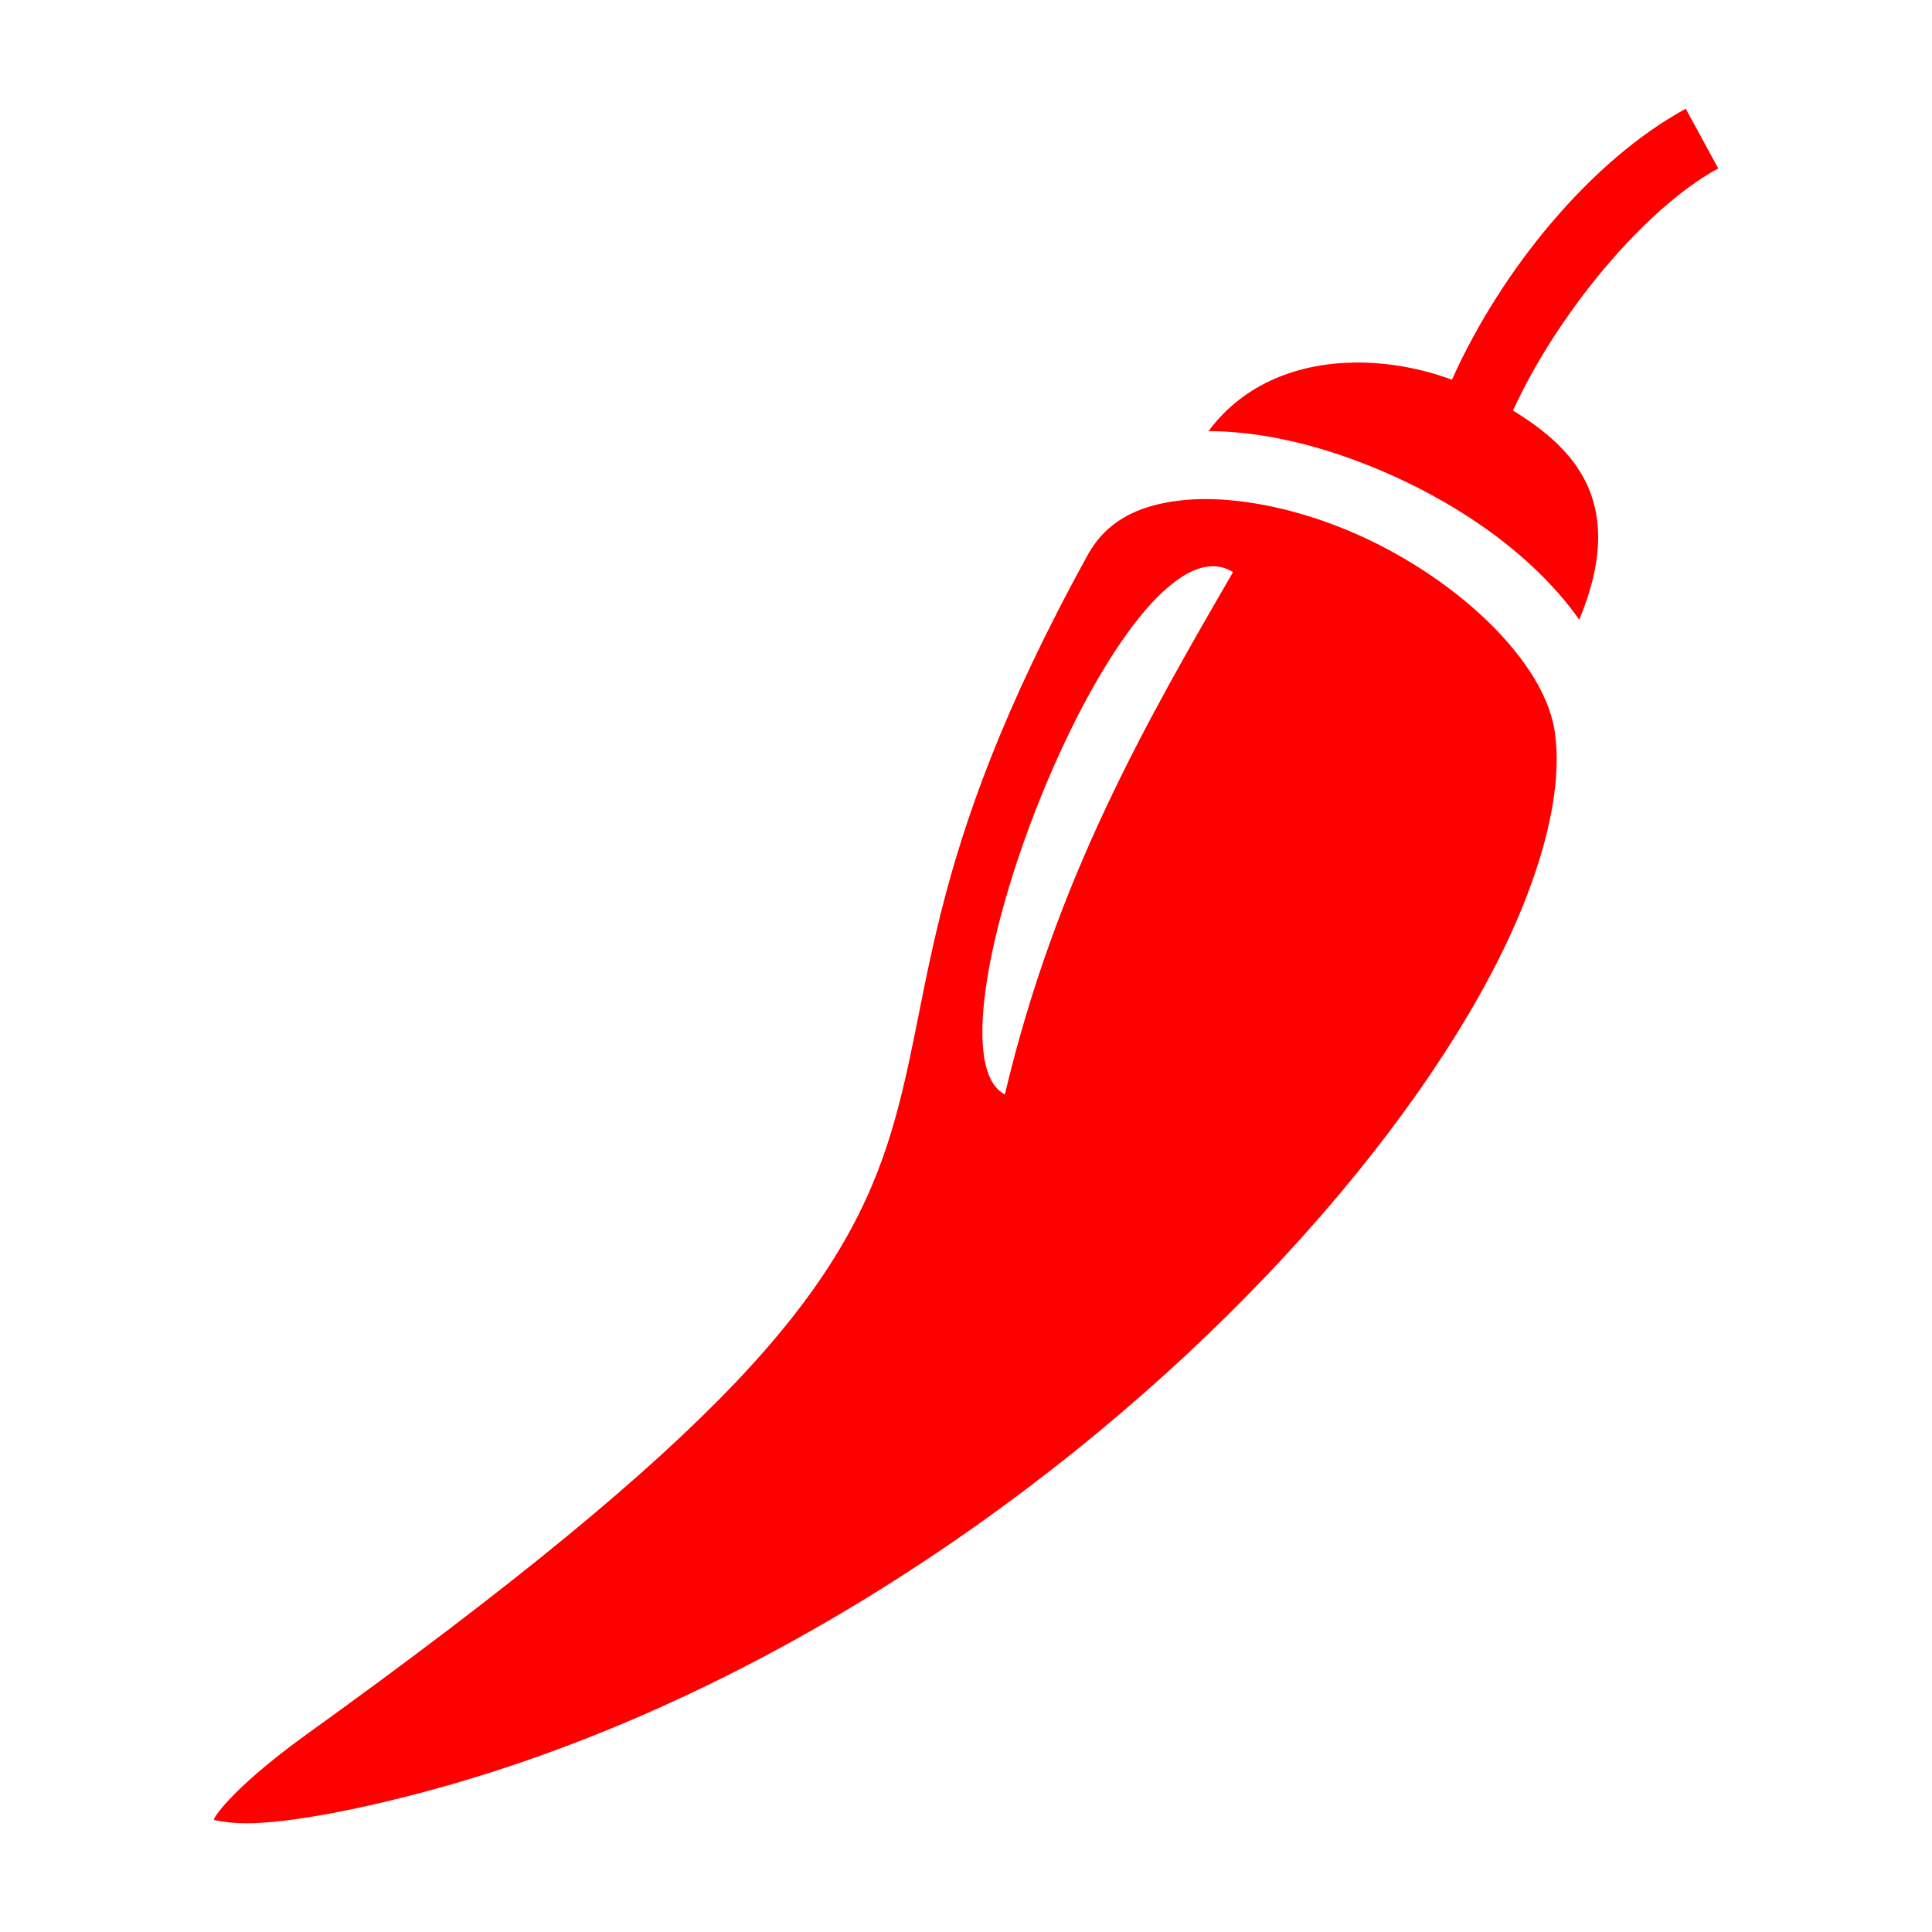
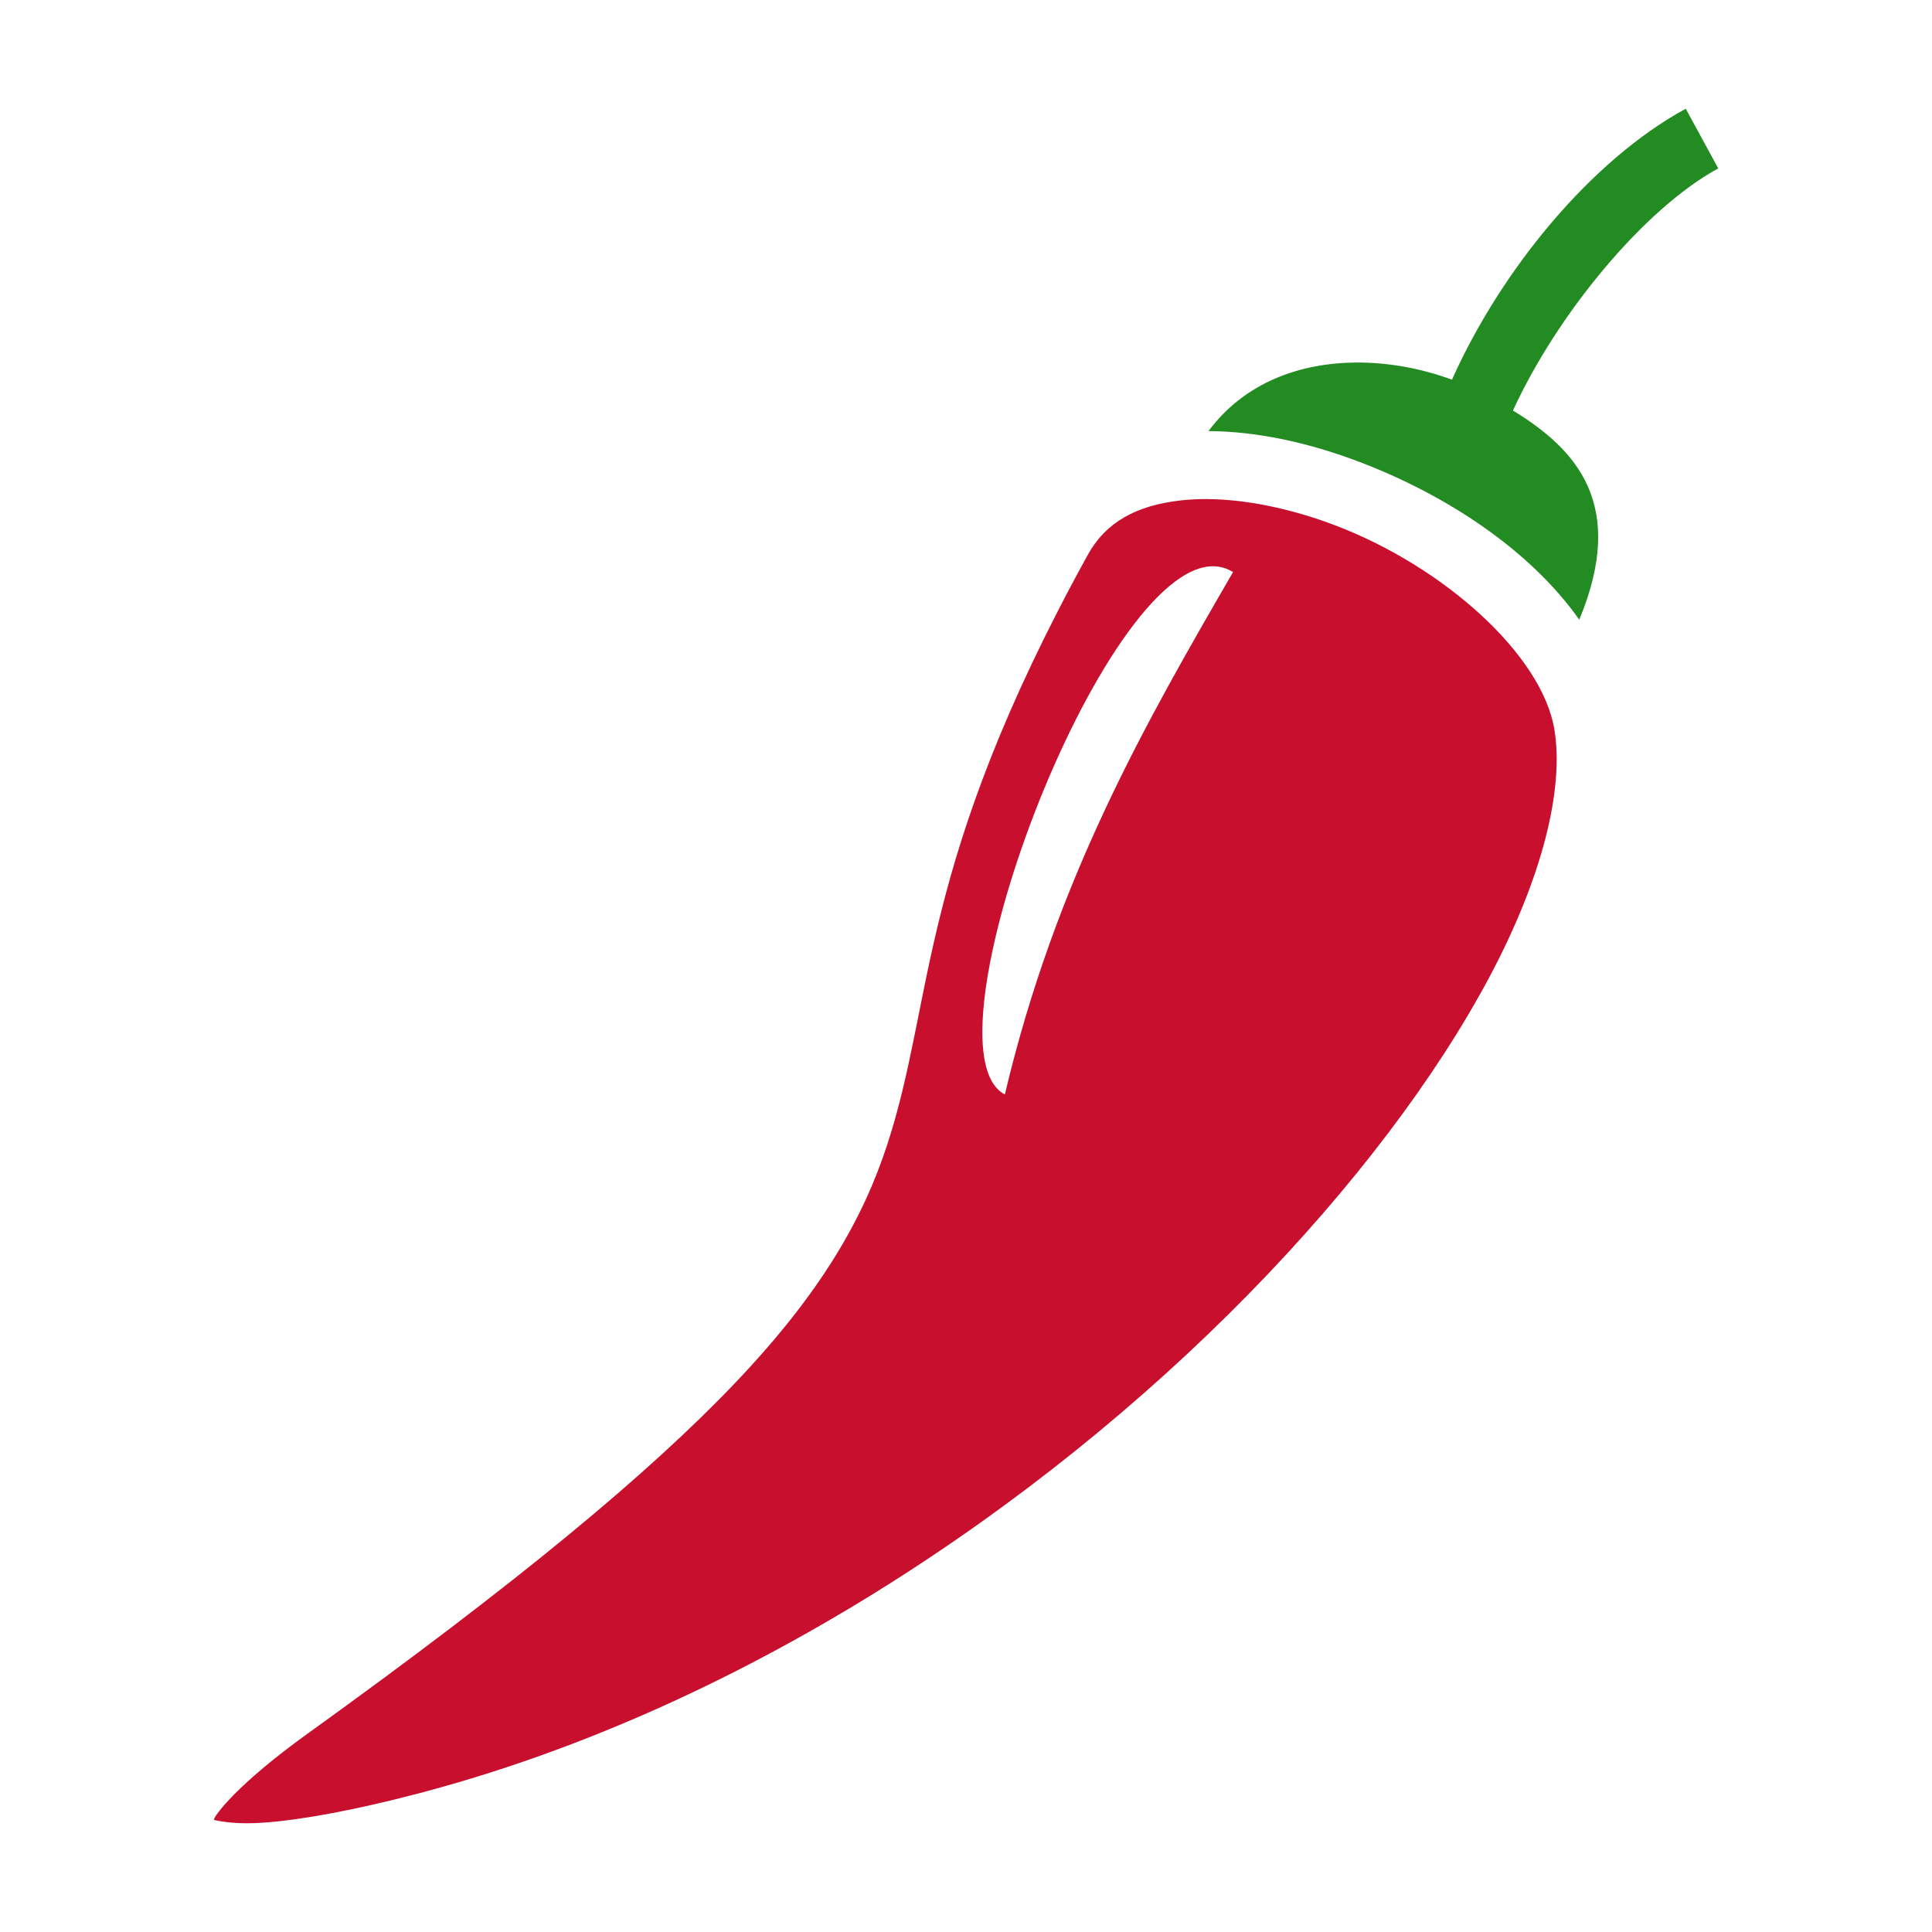
<svg xmlns="http://www.w3.org/2000/svg" viewBox="0 0 512 512">
-   <path fill="#ff0000" d="M446.738 28.814c-25.117 13.687-48.889 42.68-61.957 71.809c-7.818-2.893-16.676-4.618-25.513-4.545c-14.73.121-29.385 5.227-39.008 18.168c.886.005 1.774.018 2.666.05c12.22.443 24.958 3.41 37.304 8.102c22.98 8.734 45.207 23.286 58.29 41.83c12.723-30.603-.83-45.203-17.569-55.43c11.733-25.618 34.789-53.49 54.4-64.177zM319.824 132.261a59 59 0 0 0-6.894.35c-11.725 1.322-19.854 5.705-24.686 14.477c-45.314 82.267-40.39 117.237-53.092 156.177c-6.35 19.47-17.347 39.092-40.322 63.21c-22.975 24.116-57.954 53.12-113.379 93.007c-12.743 9.171-20.766 16.8-24.03 21.39c-.686.967-.496.828-.773 1.417c2.1.465 6.218 1.262 13.534.709c9.923-.751 23.7-3.263 40.53-7.672c85.471-22.392 164.479-75.553 220.118-132.317c27.82-28.381 49.794-57.658 63.861-84.048s19.84-49.872 17.239-65.627c-3.273-19.817-29.295-43.162-58.096-54.11c-10.8-4.105-21.814-6.517-31.592-6.908a70 70 0 0 0-2.418-.055m1.977 17.813c1.725.06 3.385.555 4.967 1.533c-22.945 39.64-46.91 81.1-60.47 138.438c-22.95-11.989 25.686-141.007 55.503-139.971" />
+   <path fill="#228B22" d="M446.738 28.814c-25.117 13.687-48.889 42.68-61.957 71.809c-7.818-2.893-16.676-4.618-25.513-4.545c-14.73.121-29.385 5.227-39.008 18.168c.886.005 1.774.018 2.666.05c12.22.443 24.958 3.41 37.304 8.102c22.98 8.734 45.207 23.286 58.29 41.83c12.723-30.603-.83-45.203-17.569-55.43c11.733-25.618 34.789-53.49 54.4-64.177z" />
+   <path fill="#C8102E" d="M319.824 132.261a59 59 0 0 0-6.894.35c-11.725 1.322-19.854 5.705-24.686 14.477c-45.314 82.267-40.39 117.237-53.092 156.177c-6.35 19.47-17.347 39.092-40.322 63.21c-22.975 24.116-57.954 53.12-113.379 93.007c-12.743 9.171-20.766 16.8-24.03 21.39c-.686.967-.496.828-.773 1.417c2.1.465 6.218 1.262 13.534.709c9.923-.751 23.7-3.263 40.53-7.672c85.471-22.392 164.479-75.553 220.118-132.317c27.82-28.381 49.794-57.658 63.861-84.048s19.84-49.872 17.239-65.627c-3.273-19.817-29.295-43.162-58.096-54.11c-10.8-4.105-21.814-6.517-31.592-6.908a70 70 0 0 0-2.418-.055m1.977 17.813c1.725.06 3.385.555 4.967 1.533c-22.945 39.64-46.91 81.1-60.47 138.438c-22.95-11.989 25.686-141.007 55.503-139.971" />
</svg>
